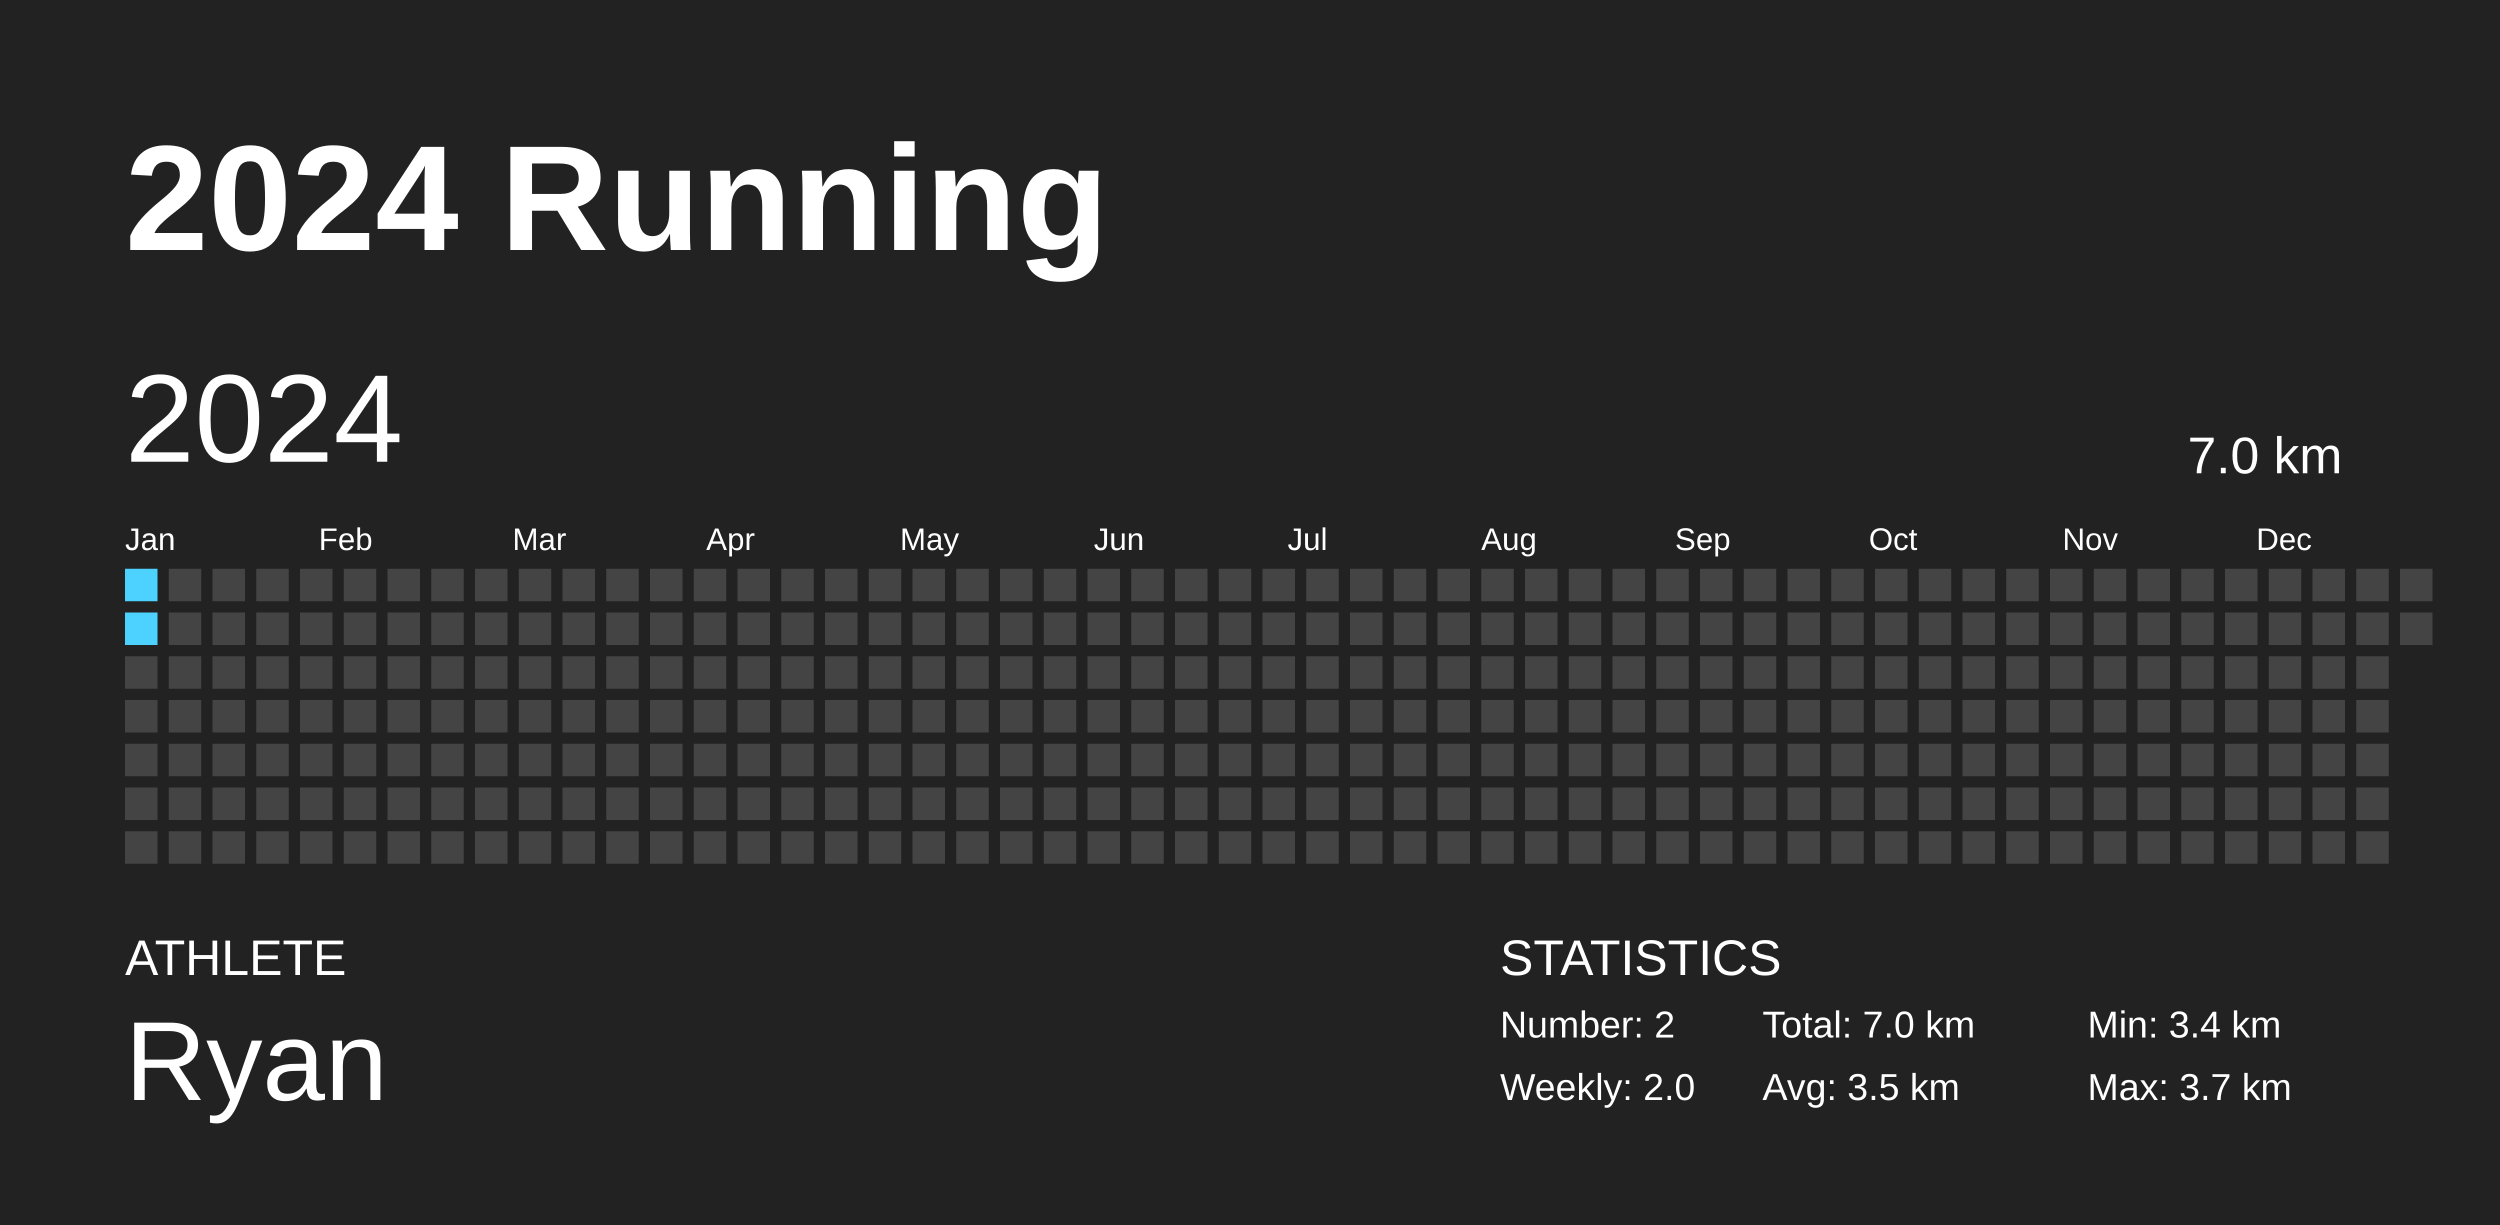
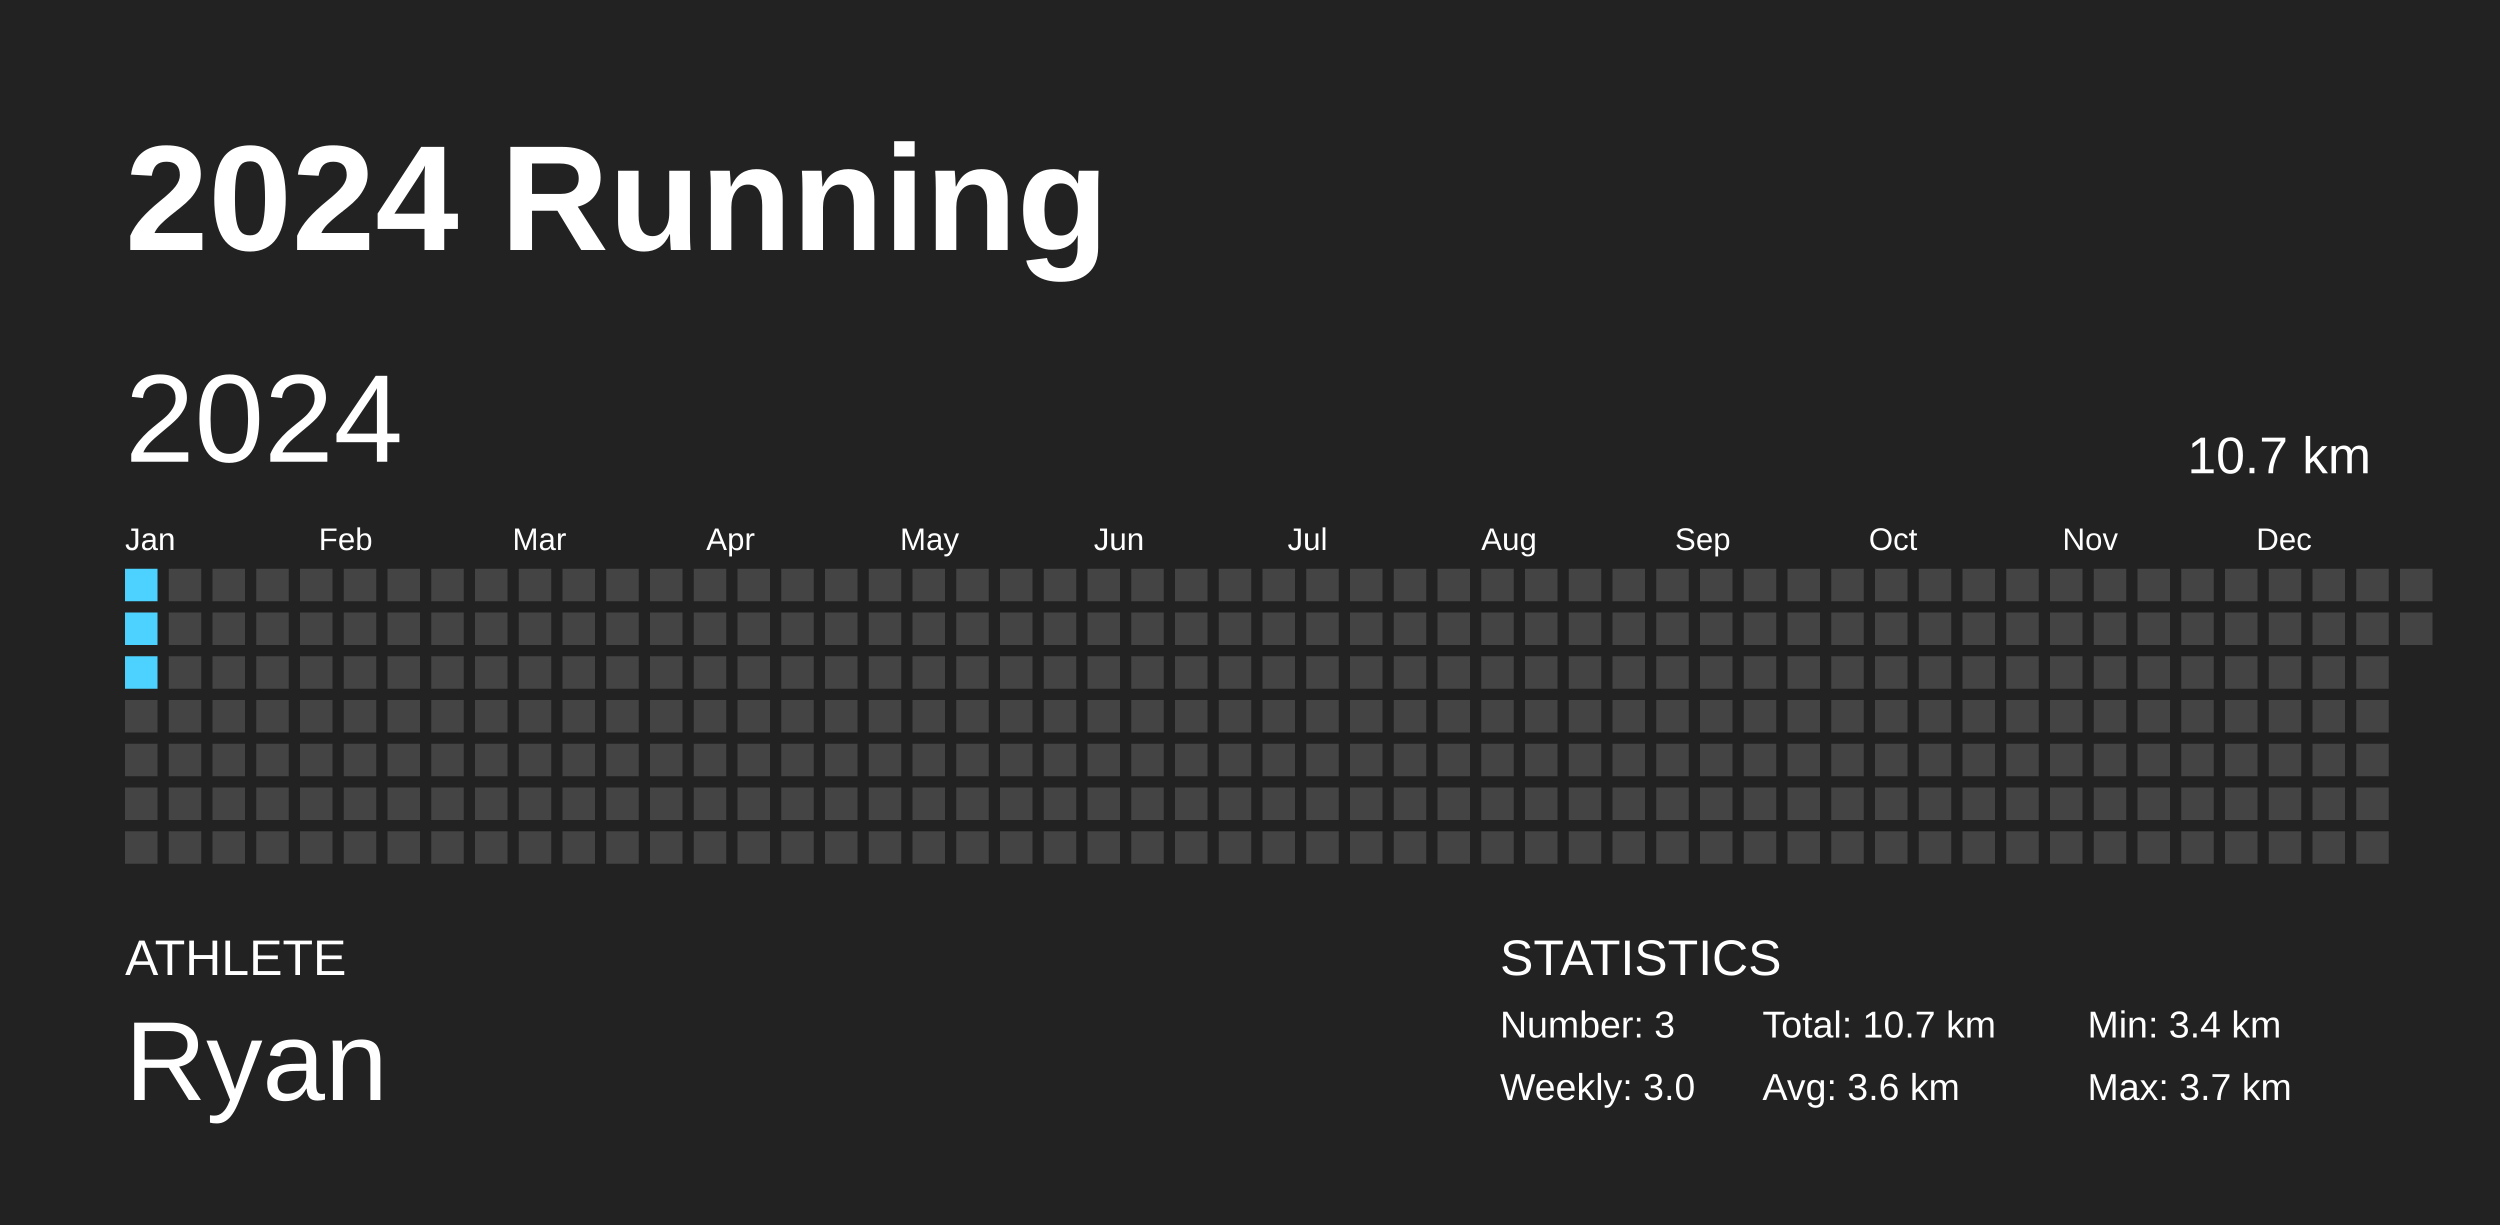
<svg xmlns="http://www.w3.org/2000/svg" baseProfile="full" height="98mm" version="1.1" viewBox="0,0,200,98" width="200mm">
  <defs />
  <rect fill="#222222" height="98" width="200" x="0" y="0" />
  <text fill="#FFFFFF" style="font-size:12px; font-family:Arial; font-weight:bold;" x="10" y="20">2024 Running</text>
  <text fill="#FFFFFF" style="font-size:4px; font-family:Arial" x="10" y="78">ATHLETE</text>
  <text fill="#FFFFFF" style="font-size:9px; font-family:Arial" x="10" y="88">Ryan</text>
  <text fill="#FFFFFF" style="font-size:4px; font-family:Arial" x="120" y="78">STATISTICS</text>
-   <text fill="#FFFFFF" style="font-size:3px; font-family:Arial" x="120" y="83">Number: 2</text>
-   <text fill="#FFFFFF" style="font-size:3px; font-family:Arial" x="120" y="88">Weekly: 2.0</text>
-   <text fill="#FFFFFF" style="font-size:3px; font-family:Arial" x="141" y="83">Total: 7.0 km</text>
-   <text fill="#FFFFFF" style="font-size:3px; font-family:Arial" x="141" y="88">Avg: 3.5 km</text>
+   <text fill="#FFFFFF" style="font-size:3px; font-family:Arial" x="120" y="83">Number: 3</text>
+   <text fill="#FFFFFF" style="font-size:3px; font-family:Arial" x="120" y="88">Weekly: 3.0</text>
+   <text fill="#FFFFFF" style="font-size:3px; font-family:Arial" x="141" y="83">Total: 10.7 km</text>
+   <text fill="#FFFFFF" style="font-size:3px; font-family:Arial" x="141" y="88">Avg: 3.6 km</text>
  <text fill="#FFFFFF" style="font-size:3px; font-family:Arial" x="167" y="83">Min: 3.4 km</text>
  <text fill="#FFFFFF" style="font-size:3px; font-family:Arial" x="167" y="88">Max: 3.7 km</text>
  <text dominant-baseline="hanging" fill="#FFFFFF" style="font-size:10.0px; font-family:Arial;" x="10" y="30">2024</text>
-   <text dominant-baseline="hanging" fill="#FFFFFF" style="font-size:4.125px; font-family:Arial;" x="175" y="35">7.0 km</text>
+   <text dominant-baseline="hanging" fill="#FFFFFF" style="font-size:4.125px; font-family:Arial;" x="175" y="35">10.7 km</text>
  <text fill="#FFFFFF" style="font-size:2.5px; font-family:Arial" x="10.0" y="44">Jan</text>
  <text fill="#FFFFFF" style="font-size:2.5px; font-family:Arial" x="25.5" y="44">Feb</text>
  <text fill="#FFFFFF" style="font-size:2.5px; font-family:Arial" x="41.0" y="44">Mar</text>
  <text fill="#FFFFFF" style="font-size:2.5px; font-family:Arial" x="56.5" y="44">Apr</text>
  <text fill="#FFFFFF" style="font-size:2.5px; font-family:Arial" x="72.0" y="44">May</text>
  <text fill="#FFFFFF" style="font-size:2.5px; font-family:Arial" x="87.5" y="44">Jun</text>
  <text fill="#FFFFFF" style="font-size:2.5px; font-family:Arial" x="103.0" y="44">Jul</text>
  <text fill="#FFFFFF" style="font-size:2.5px; font-family:Arial" x="118.5" y="44">Aug</text>
  <text fill="#FFFFFF" style="font-size:2.5px; font-family:Arial" x="134.0" y="44">Sep</text>
  <text fill="#FFFFFF" style="font-size:2.5px; font-family:Arial" x="149.5" y="44">Oct</text>
  <text fill="#FFFFFF" style="font-size:2.5px; font-family:Arial" x="165.0" y="44">Nov</text>
  <text fill="#FFFFFF" style="font-size:2.5px; font-family:Arial" x="180.5" y="44">Dec</text>
  <rect fill="#4dd2ff" height="2.6" width="2.6" x="10.0" y="45.5" />
  <rect fill="#4dd2ff" height="2.6" width="2.6" x="10.0" y="49.0" />
-   <rect fill="#444444" height="2.6" width="2.6" x="10.0" y="52.5" />
+   <rect fill="#4dd2ff" height="2.6" width="2.6" x="10.0" y="52.5" />
  <rect fill="#444444" height="2.6" width="2.6" x="10.0" y="56.0" />
  <rect fill="#444444" height="2.6" width="2.6" x="10.0" y="59.5" />
  <rect fill="#444444" height="2.6" width="2.6" x="10.0" y="63.0" />
  <rect fill="#444444" height="2.6" width="2.6" x="10.0" y="66.5" />
  <rect fill="#444444" height="2.6" width="2.6" x="13.5" y="45.5" />
  <rect fill="#444444" height="2.6" width="2.6" x="13.5" y="49.0" />
  <rect fill="#444444" height="2.6" width="2.6" x="13.5" y="52.5" />
  <rect fill="#444444" height="2.6" width="2.6" x="13.5" y="56.0" />
  <rect fill="#444444" height="2.6" width="2.6" x="13.5" y="59.5" />
  <rect fill="#444444" height="2.6" width="2.6" x="13.5" y="63.0" />
  <rect fill="#444444" height="2.6" width="2.6" x="13.5" y="66.5" />
  <rect fill="#444444" height="2.6" width="2.6" x="17.0" y="45.5" />
  <rect fill="#444444" height="2.6" width="2.6" x="17.0" y="49.0" />
  <rect fill="#444444" height="2.6" width="2.6" x="17.0" y="52.5" />
  <rect fill="#444444" height="2.6" width="2.6" x="17.0" y="56.0" />
  <rect fill="#444444" height="2.6" width="2.6" x="17.0" y="59.5" />
  <rect fill="#444444" height="2.6" width="2.6" x="17.0" y="63.0" />
  <rect fill="#444444" height="2.6" width="2.6" x="17.0" y="66.5" />
  <rect fill="#444444" height="2.6" width="2.6" x="20.5" y="45.5" />
  <rect fill="#444444" height="2.6" width="2.6" x="20.5" y="49.0" />
  <rect fill="#444444" height="2.6" width="2.6" x="20.5" y="52.5" />
  <rect fill="#444444" height="2.6" width="2.6" x="20.5" y="56.0" />
  <rect fill="#444444" height="2.6" width="2.6" x="20.5" y="59.5" />
  <rect fill="#444444" height="2.6" width="2.6" x="20.5" y="63.0" />
  <rect fill="#444444" height="2.6" width="2.6" x="20.5" y="66.5" />
  <rect fill="#444444" height="2.6" width="2.6" x="24.0" y="45.5" />
  <rect fill="#444444" height="2.6" width="2.6" x="24.0" y="49.0" />
  <rect fill="#444444" height="2.6" width="2.6" x="24.0" y="52.5" />
  <rect fill="#444444" height="2.6" width="2.6" x="24.0" y="56.0" />
  <rect fill="#444444" height="2.6" width="2.6" x="24.0" y="59.5" />
  <rect fill="#444444" height="2.6" width="2.6" x="24.0" y="63.0" />
  <rect fill="#444444" height="2.6" width="2.6" x="24.0" y="66.5" />
  <rect fill="#444444" height="2.6" width="2.6" x="27.5" y="45.5" />
  <rect fill="#444444" height="2.6" width="2.6" x="27.5" y="49.0" />
  <rect fill="#444444" height="2.6" width="2.6" x="27.5" y="52.5" />
  <rect fill="#444444" height="2.6" width="2.6" x="27.5" y="56.0" />
  <rect fill="#444444" height="2.6" width="2.6" x="27.5" y="59.5" />
  <rect fill="#444444" height="2.6" width="2.6" x="27.5" y="63.0" />
  <rect fill="#444444" height="2.6" width="2.6" x="27.5" y="66.5" />
  <rect fill="#444444" height="2.6" width="2.6" x="31.0" y="45.5" />
  <rect fill="#444444" height="2.6" width="2.6" x="31.0" y="49.0" />
  <rect fill="#444444" height="2.6" width="2.6" x="31.0" y="52.5" />
  <rect fill="#444444" height="2.6" width="2.6" x="31.0" y="56.0" />
  <rect fill="#444444" height="2.6" width="2.6" x="31.0" y="59.5" />
  <rect fill="#444444" height="2.6" width="2.6" x="31.0" y="63.0" />
  <rect fill="#444444" height="2.6" width="2.6" x="31.0" y="66.5" />
  <rect fill="#444444" height="2.6" width="2.6" x="34.5" y="45.5" />
  <rect fill="#444444" height="2.6" width="2.6" x="34.5" y="49.0" />
  <rect fill="#444444" height="2.6" width="2.6" x="34.5" y="52.5" />
  <rect fill="#444444" height="2.6" width="2.6" x="34.5" y="56.0" />
  <rect fill="#444444" height="2.6" width="2.6" x="34.5" y="59.5" />
  <rect fill="#444444" height="2.6" width="2.6" x="34.5" y="63.0" />
  <rect fill="#444444" height="2.6" width="2.6" x="34.5" y="66.5" />
  <rect fill="#444444" height="2.6" width="2.6" x="38.0" y="45.5" />
  <rect fill="#444444" height="2.6" width="2.6" x="38.0" y="49.0" />
  <rect fill="#444444" height="2.6" width="2.6" x="38.0" y="52.5" />
  <rect fill="#444444" height="2.6" width="2.6" x="38.0" y="56.0" />
  <rect fill="#444444" height="2.6" width="2.6" x="38.0" y="59.5" />
  <rect fill="#444444" height="2.6" width="2.6" x="38.0" y="63.0" />
  <rect fill="#444444" height="2.6" width="2.6" x="38.0" y="66.5" />
  <rect fill="#444444" height="2.6" width="2.6" x="41.5" y="45.5" />
  <rect fill="#444444" height="2.6" width="2.6" x="41.5" y="49.0" />
  <rect fill="#444444" height="2.6" width="2.6" x="41.5" y="52.5" />
  <rect fill="#444444" height="2.6" width="2.6" x="41.5" y="56.0" />
  <rect fill="#444444" height="2.6" width="2.6" x="41.5" y="59.5" />
  <rect fill="#444444" height="2.6" width="2.6" x="41.5" y="63.0" />
  <rect fill="#444444" height="2.6" width="2.6" x="41.5" y="66.5" />
  <rect fill="#444444" height="2.6" width="2.6" x="45.0" y="45.5" />
  <rect fill="#444444" height="2.6" width="2.6" x="45.0" y="49.0" />
  <rect fill="#444444" height="2.6" width="2.6" x="45.0" y="52.5" />
  <rect fill="#444444" height="2.6" width="2.6" x="45.0" y="56.0" />
  <rect fill="#444444" height="2.6" width="2.6" x="45.0" y="59.5" />
  <rect fill="#444444" height="2.6" width="2.6" x="45.0" y="63.0" />
  <rect fill="#444444" height="2.6" width="2.6" x="45.0" y="66.5" />
  <rect fill="#444444" height="2.6" width="2.6" x="48.5" y="45.5" />
  <rect fill="#444444" height="2.6" width="2.6" x="48.5" y="49.0" />
  <rect fill="#444444" height="2.6" width="2.6" x="48.5" y="52.5" />
  <rect fill="#444444" height="2.6" width="2.6" x="48.5" y="56.0" />
  <rect fill="#444444" height="2.6" width="2.6" x="48.5" y="59.5" />
  <rect fill="#444444" height="2.6" width="2.6" x="48.5" y="63.0" />
  <rect fill="#444444" height="2.6" width="2.6" x="48.5" y="66.5" />
  <rect fill="#444444" height="2.6" width="2.6" x="52.0" y="45.5" />
  <rect fill="#444444" height="2.6" width="2.6" x="52.0" y="49.0" />
  <rect fill="#444444" height="2.6" width="2.6" x="52.0" y="52.5" />
  <rect fill="#444444" height="2.6" width="2.6" x="52.0" y="56.0" />
  <rect fill="#444444" height="2.6" width="2.6" x="52.0" y="59.5" />
  <rect fill="#444444" height="2.6" width="2.6" x="52.0" y="63.0" />
  <rect fill="#444444" height="2.6" width="2.6" x="52.0" y="66.5" />
  <rect fill="#444444" height="2.6" width="2.6" x="55.5" y="45.5" />
  <rect fill="#444444" height="2.6" width="2.6" x="55.5" y="49.0" />
  <rect fill="#444444" height="2.6" width="2.6" x="55.5" y="52.5" />
  <rect fill="#444444" height="2.6" width="2.6" x="55.5" y="56.0" />
  <rect fill="#444444" height="2.6" width="2.6" x="55.5" y="59.5" />
  <rect fill="#444444" height="2.6" width="2.6" x="55.5" y="63.0" />
  <rect fill="#444444" height="2.6" width="2.6" x="55.5" y="66.5" />
  <rect fill="#444444" height="2.6" width="2.6" x="59.0" y="45.5" />
  <rect fill="#444444" height="2.6" width="2.6" x="59.0" y="49.0" />
  <rect fill="#444444" height="2.6" width="2.6" x="59.0" y="52.5" />
  <rect fill="#444444" height="2.6" width="2.6" x="59.0" y="56.0" />
  <rect fill="#444444" height="2.6" width="2.6" x="59.0" y="59.5" />
  <rect fill="#444444" height="2.6" width="2.6" x="59.0" y="63.0" />
  <rect fill="#444444" height="2.6" width="2.6" x="59.0" y="66.5" />
  <rect fill="#444444" height="2.6" width="2.6" x="62.5" y="45.5" />
  <rect fill="#444444" height="2.6" width="2.6" x="62.5" y="49.0" />
  <rect fill="#444444" height="2.6" width="2.6" x="62.5" y="52.5" />
  <rect fill="#444444" height="2.6" width="2.6" x="62.5" y="56.0" />
  <rect fill="#444444" height="2.6" width="2.6" x="62.5" y="59.5" />
  <rect fill="#444444" height="2.6" width="2.6" x="62.5" y="63.0" />
  <rect fill="#444444" height="2.6" width="2.6" x="62.5" y="66.5" />
  <rect fill="#444444" height="2.6" width="2.6" x="66.0" y="45.5" />
  <rect fill="#444444" height="2.6" width="2.6" x="66.0" y="49.0" />
  <rect fill="#444444" height="2.6" width="2.6" x="66.0" y="52.5" />
  <rect fill="#444444" height="2.6" width="2.6" x="66.0" y="56.0" />
  <rect fill="#444444" height="2.6" width="2.6" x="66.0" y="59.5" />
  <rect fill="#444444" height="2.6" width="2.6" x="66.0" y="63.0" />
  <rect fill="#444444" height="2.6" width="2.6" x="66.0" y="66.5" />
  <rect fill="#444444" height="2.6" width="2.6" x="69.5" y="45.5" />
  <rect fill="#444444" height="2.6" width="2.6" x="69.5" y="49.0" />
  <rect fill="#444444" height="2.6" width="2.6" x="69.5" y="52.5" />
  <rect fill="#444444" height="2.6" width="2.6" x="69.5" y="56.0" />
  <rect fill="#444444" height="2.6" width="2.6" x="69.5" y="59.5" />
  <rect fill="#444444" height="2.6" width="2.6" x="69.5" y="63.0" />
  <rect fill="#444444" height="2.6" width="2.6" x="69.5" y="66.5" />
  <rect fill="#444444" height="2.6" width="2.6" x="73.0" y="45.5" />
  <rect fill="#444444" height="2.6" width="2.6" x="73.0" y="49.0" />
  <rect fill="#444444" height="2.6" width="2.6" x="73.0" y="52.5" />
  <rect fill="#444444" height="2.6" width="2.6" x="73.0" y="56.0" />
  <rect fill="#444444" height="2.6" width="2.6" x="73.0" y="59.5" />
  <rect fill="#444444" height="2.6" width="2.6" x="73.0" y="63.0" />
  <rect fill="#444444" height="2.6" width="2.6" x="73.0" y="66.5" />
  <rect fill="#444444" height="2.6" width="2.6" x="76.5" y="45.5" />
  <rect fill="#444444" height="2.6" width="2.6" x="76.5" y="49.0" />
  <rect fill="#444444" height="2.6" width="2.6" x="76.5" y="52.5" />
  <rect fill="#444444" height="2.6" width="2.6" x="76.5" y="56.0" />
  <rect fill="#444444" height="2.6" width="2.6" x="76.5" y="59.5" />
  <rect fill="#444444" height="2.6" width="2.6" x="76.5" y="63.0" />
  <rect fill="#444444" height="2.6" width="2.6" x="76.5" y="66.5" />
  <rect fill="#444444" height="2.6" width="2.6" x="80.0" y="45.5" />
  <rect fill="#444444" height="2.6" width="2.6" x="80.0" y="49.0" />
  <rect fill="#444444" height="2.6" width="2.6" x="80.0" y="52.5" />
  <rect fill="#444444" height="2.6" width="2.6" x="80.0" y="56.0" />
  <rect fill="#444444" height="2.6" width="2.6" x="80.0" y="59.5" />
  <rect fill="#444444" height="2.6" width="2.6" x="80.0" y="63.0" />
  <rect fill="#444444" height="2.6" width="2.6" x="80.0" y="66.5" />
  <rect fill="#444444" height="2.6" width="2.6" x="83.5" y="45.5" />
  <rect fill="#444444" height="2.6" width="2.6" x="83.5" y="49.0" />
  <rect fill="#444444" height="2.6" width="2.6" x="83.5" y="52.5" />
  <rect fill="#444444" height="2.6" width="2.6" x="83.5" y="56.0" />
  <rect fill="#444444" height="2.6" width="2.6" x="83.5" y="59.5" />
  <rect fill="#444444" height="2.6" width="2.6" x="83.5" y="63.0" />
  <rect fill="#444444" height="2.6" width="2.6" x="83.5" y="66.5" />
  <rect fill="#444444" height="2.6" width="2.6" x="87.0" y="45.5" />
  <rect fill="#444444" height="2.6" width="2.6" x="87.0" y="49.0" />
  <rect fill="#444444" height="2.6" width="2.6" x="87.0" y="52.5" />
  <rect fill="#444444" height="2.6" width="2.6" x="87.0" y="56.0" />
  <rect fill="#444444" height="2.6" width="2.6" x="87.0" y="59.5" />
  <rect fill="#444444" height="2.6" width="2.6" x="87.0" y="63.0" />
  <rect fill="#444444" height="2.6" width="2.6" x="87.0" y="66.5" />
  <rect fill="#444444" height="2.6" width="2.6" x="90.5" y="45.5" />
  <rect fill="#444444" height="2.6" width="2.6" x="90.5" y="49.0" />
  <rect fill="#444444" height="2.6" width="2.6" x="90.5" y="52.5" />
  <rect fill="#444444" height="2.6" width="2.6" x="90.5" y="56.0" />
  <rect fill="#444444" height="2.6" width="2.6" x="90.5" y="59.5" />
  <rect fill="#444444" height="2.6" width="2.6" x="90.5" y="63.0" />
  <rect fill="#444444" height="2.6" width="2.6" x="90.5" y="66.5" />
  <rect fill="#444444" height="2.6" width="2.6" x="94.0" y="45.5" />
  <rect fill="#444444" height="2.6" width="2.6" x="94.0" y="49.0" />
  <rect fill="#444444" height="2.6" width="2.6" x="94.0" y="52.5" />
  <rect fill="#444444" height="2.6" width="2.6" x="94.0" y="56.0" />
  <rect fill="#444444" height="2.6" width="2.6" x="94.0" y="59.5" />
  <rect fill="#444444" height="2.6" width="2.6" x="94.0" y="63.0" />
  <rect fill="#444444" height="2.6" width="2.6" x="94.0" y="66.5" />
  <rect fill="#444444" height="2.6" width="2.6" x="97.5" y="45.5" />
  <rect fill="#444444" height="2.6" width="2.6" x="97.5" y="49.0" />
  <rect fill="#444444" height="2.6" width="2.6" x="97.5" y="52.5" />
  <rect fill="#444444" height="2.6" width="2.6" x="97.5" y="56.0" />
  <rect fill="#444444" height="2.6" width="2.6" x="97.5" y="59.5" />
  <rect fill="#444444" height="2.6" width="2.6" x="97.5" y="63.0" />
  <rect fill="#444444" height="2.6" width="2.6" x="97.5" y="66.5" />
  <rect fill="#444444" height="2.6" width="2.6" x="101.0" y="45.5" />
  <rect fill="#444444" height="2.6" width="2.6" x="101.0" y="49.0" />
  <rect fill="#444444" height="2.6" width="2.6" x="101.0" y="52.5" />
  <rect fill="#444444" height="2.6" width="2.6" x="101.0" y="56.0" />
  <rect fill="#444444" height="2.6" width="2.6" x="101.0" y="59.5" />
  <rect fill="#444444" height="2.6" width="2.6" x="101.0" y="63.0" />
  <rect fill="#444444" height="2.6" width="2.6" x="101.0" y="66.5" />
  <rect fill="#444444" height="2.6" width="2.6" x="104.5" y="45.5" />
  <rect fill="#444444" height="2.6" width="2.6" x="104.5" y="49.0" />
  <rect fill="#444444" height="2.6" width="2.6" x="104.5" y="52.5" />
  <rect fill="#444444" height="2.6" width="2.6" x="104.5" y="56.0" />
  <rect fill="#444444" height="2.6" width="2.6" x="104.5" y="59.5" />
  <rect fill="#444444" height="2.6" width="2.6" x="104.5" y="63.0" />
  <rect fill="#444444" height="2.6" width="2.6" x="104.5" y="66.5" />
  <rect fill="#444444" height="2.6" width="2.6" x="108.0" y="45.5" />
  <rect fill="#444444" height="2.6" width="2.6" x="108.0" y="49.0" />
  <rect fill="#444444" height="2.6" width="2.6" x="108.0" y="52.5" />
  <rect fill="#444444" height="2.6" width="2.6" x="108.0" y="56.0" />
  <rect fill="#444444" height="2.6" width="2.6" x="108.0" y="59.5" />
  <rect fill="#444444" height="2.6" width="2.6" x="108.0" y="63.0" />
  <rect fill="#444444" height="2.6" width="2.6" x="108.0" y="66.5" />
  <rect fill="#444444" height="2.6" width="2.6" x="111.5" y="45.5" />
  <rect fill="#444444" height="2.6" width="2.6" x="111.5" y="49.0" />
  <rect fill="#444444" height="2.6" width="2.6" x="111.5" y="52.5" />
  <rect fill="#444444" height="2.6" width="2.6" x="111.5" y="56.0" />
  <rect fill="#444444" height="2.6" width="2.6" x="111.5" y="59.5" />
  <rect fill="#444444" height="2.6" width="2.6" x="111.5" y="63.0" />
  <rect fill="#444444" height="2.6" width="2.6" x="111.5" y="66.5" />
  <rect fill="#444444" height="2.6" width="2.6" x="115.0" y="45.5" />
  <rect fill="#444444" height="2.6" width="2.6" x="115.0" y="49.0" />
  <rect fill="#444444" height="2.6" width="2.6" x="115.0" y="52.5" />
  <rect fill="#444444" height="2.6" width="2.6" x="115.0" y="56.0" />
  <rect fill="#444444" height="2.6" width="2.6" x="115.0" y="59.5" />
  <rect fill="#444444" height="2.6" width="2.6" x="115.0" y="63.0" />
  <rect fill="#444444" height="2.6" width="2.6" x="115.0" y="66.5" />
  <rect fill="#444444" height="2.6" width="2.6" x="118.5" y="45.5" />
  <rect fill="#444444" height="2.6" width="2.6" x="118.5" y="49.0" />
  <rect fill="#444444" height="2.6" width="2.6" x="118.5" y="52.5" />
  <rect fill="#444444" height="2.6" width="2.6" x="118.5" y="56.0" />
  <rect fill="#444444" height="2.6" width="2.6" x="118.5" y="59.5" />
  <rect fill="#444444" height="2.6" width="2.6" x="118.5" y="63.0" />
  <rect fill="#444444" height="2.6" width="2.6" x="118.5" y="66.5" />
  <rect fill="#444444" height="2.6" width="2.6" x="122.0" y="45.5" />
  <rect fill="#444444" height="2.6" width="2.6" x="122.0" y="49.0" />
  <rect fill="#444444" height="2.6" width="2.6" x="122.0" y="52.5" />
  <rect fill="#444444" height="2.6" width="2.6" x="122.0" y="56.0" />
  <rect fill="#444444" height="2.6" width="2.6" x="122.0" y="59.5" />
  <rect fill="#444444" height="2.6" width="2.6" x="122.0" y="63.0" />
  <rect fill="#444444" height="2.6" width="2.6" x="122.0" y="66.5" />
  <rect fill="#444444" height="2.6" width="2.6" x="125.5" y="45.5" />
  <rect fill="#444444" height="2.6" width="2.6" x="125.5" y="49.0" />
  <rect fill="#444444" height="2.6" width="2.6" x="125.5" y="52.5" />
  <rect fill="#444444" height="2.6" width="2.6" x="125.5" y="56.0" />
  <rect fill="#444444" height="2.6" width="2.6" x="125.5" y="59.5" />
  <rect fill="#444444" height="2.6" width="2.6" x="125.5" y="63.0" />
  <rect fill="#444444" height="2.6" width="2.6" x="125.5" y="66.5" />
  <rect fill="#444444" height="2.6" width="2.6" x="129.0" y="45.5" />
  <rect fill="#444444" height="2.6" width="2.6" x="129.0" y="49.0" />
  <rect fill="#444444" height="2.6" width="2.6" x="129.0" y="52.5" />
  <rect fill="#444444" height="2.6" width="2.6" x="129.0" y="56.0" />
  <rect fill="#444444" height="2.6" width="2.6" x="129.0" y="59.5" />
  <rect fill="#444444" height="2.6" width="2.6" x="129.0" y="63.0" />
  <rect fill="#444444" height="2.6" width="2.6" x="129.0" y="66.5" />
  <rect fill="#444444" height="2.6" width="2.6" x="132.5" y="45.5" />
  <rect fill="#444444" height="2.6" width="2.6" x="132.5" y="49.0" />
  <rect fill="#444444" height="2.6" width="2.6" x="132.5" y="52.5" />
  <rect fill="#444444" height="2.6" width="2.6" x="132.5" y="56.0" />
  <rect fill="#444444" height="2.6" width="2.6" x="132.5" y="59.5" />
  <rect fill="#444444" height="2.6" width="2.6" x="132.5" y="63.0" />
  <rect fill="#444444" height="2.6" width="2.6" x="132.5" y="66.5" />
  <rect fill="#444444" height="2.6" width="2.6" x="136.0" y="45.5" />
  <rect fill="#444444" height="2.6" width="2.6" x="136.0" y="49.0" />
  <rect fill="#444444" height="2.6" width="2.6" x="136.0" y="52.5" />
  <rect fill="#444444" height="2.6" width="2.6" x="136.0" y="56.0" />
  <rect fill="#444444" height="2.6" width="2.6" x="136.0" y="59.5" />
  <rect fill="#444444" height="2.6" width="2.6" x="136.0" y="63.0" />
  <rect fill="#444444" height="2.6" width="2.6" x="136.0" y="66.5" />
  <rect fill="#444444" height="2.6" width="2.6" x="139.5" y="45.5" />
  <rect fill="#444444" height="2.6" width="2.6" x="139.5" y="49.0" />
  <rect fill="#444444" height="2.6" width="2.6" x="139.5" y="52.5" />
  <rect fill="#444444" height="2.6" width="2.6" x="139.5" y="56.0" />
  <rect fill="#444444" height="2.6" width="2.6" x="139.5" y="59.5" />
  <rect fill="#444444" height="2.6" width="2.6" x="139.5" y="63.0" />
  <rect fill="#444444" height="2.6" width="2.6" x="139.5" y="66.5" />
  <rect fill="#444444" height="2.6" width="2.6" x="143.0" y="45.5" />
  <rect fill="#444444" height="2.6" width="2.6" x="143.0" y="49.0" />
  <rect fill="#444444" height="2.6" width="2.6" x="143.0" y="52.5" />
  <rect fill="#444444" height="2.6" width="2.6" x="143.0" y="56.0" />
  <rect fill="#444444" height="2.6" width="2.6" x="143.0" y="59.5" />
  <rect fill="#444444" height="2.6" width="2.6" x="143.0" y="63.0" />
  <rect fill="#444444" height="2.6" width="2.6" x="143.0" y="66.5" />
  <rect fill="#444444" height="2.6" width="2.6" x="146.5" y="45.5" />
  <rect fill="#444444" height="2.6" width="2.6" x="146.5" y="49.0" />
  <rect fill="#444444" height="2.6" width="2.6" x="146.5" y="52.5" />
  <rect fill="#444444" height="2.6" width="2.6" x="146.5" y="56.0" />
  <rect fill="#444444" height="2.6" width="2.6" x="146.5" y="59.5" />
  <rect fill="#444444" height="2.6" width="2.6" x="146.5" y="63.0" />
  <rect fill="#444444" height="2.6" width="2.6" x="146.5" y="66.5" />
  <rect fill="#444444" height="2.6" width="2.6" x="150.0" y="45.5" />
  <rect fill="#444444" height="2.6" width="2.6" x="150.0" y="49.0" />
  <rect fill="#444444" height="2.6" width="2.6" x="150.0" y="52.5" />
  <rect fill="#444444" height="2.6" width="2.6" x="150.0" y="56.0" />
  <rect fill="#444444" height="2.6" width="2.6" x="150.0" y="59.5" />
  <rect fill="#444444" height="2.6" width="2.6" x="150.0" y="63.0" />
  <rect fill="#444444" height="2.6" width="2.6" x="150.0" y="66.5" />
  <rect fill="#444444" height="2.6" width="2.6" x="153.5" y="45.5" />
  <rect fill="#444444" height="2.6" width="2.6" x="153.5" y="49.0" />
  <rect fill="#444444" height="2.6" width="2.6" x="153.5" y="52.5" />
  <rect fill="#444444" height="2.6" width="2.6" x="153.5" y="56.0" />
  <rect fill="#444444" height="2.6" width="2.6" x="153.5" y="59.5" />
  <rect fill="#444444" height="2.6" width="2.6" x="153.5" y="63.0" />
  <rect fill="#444444" height="2.6" width="2.6" x="153.5" y="66.5" />
  <rect fill="#444444" height="2.6" width="2.6" x="157.0" y="45.5" />
  <rect fill="#444444" height="2.6" width="2.6" x="157.0" y="49.0" />
  <rect fill="#444444" height="2.6" width="2.6" x="157.0" y="52.5" />
  <rect fill="#444444" height="2.6" width="2.6" x="157.0" y="56.0" />
  <rect fill="#444444" height="2.6" width="2.6" x="157.0" y="59.5" />
  <rect fill="#444444" height="2.6" width="2.6" x="157.0" y="63.0" />
  <rect fill="#444444" height="2.6" width="2.6" x="157.0" y="66.5" />
  <rect fill="#444444" height="2.6" width="2.6" x="160.5" y="45.5" />
  <rect fill="#444444" height="2.6" width="2.6" x="160.5" y="49.0" />
  <rect fill="#444444" height="2.6" width="2.6" x="160.5" y="52.5" />
  <rect fill="#444444" height="2.6" width="2.6" x="160.5" y="56.0" />
  <rect fill="#444444" height="2.6" width="2.6" x="160.5" y="59.5" />
  <rect fill="#444444" height="2.6" width="2.6" x="160.5" y="63.0" />
  <rect fill="#444444" height="2.6" width="2.6" x="160.5" y="66.5" />
  <rect fill="#444444" height="2.6" width="2.6" x="164.0" y="45.5" />
  <rect fill="#444444" height="2.6" width="2.6" x="164.0" y="49.0" />
  <rect fill="#444444" height="2.6" width="2.6" x="164.0" y="52.5" />
  <rect fill="#444444" height="2.6" width="2.6" x="164.0" y="56.0" />
  <rect fill="#444444" height="2.6" width="2.6" x="164.0" y="59.5" />
  <rect fill="#444444" height="2.6" width="2.6" x="164.0" y="63.0" />
  <rect fill="#444444" height="2.6" width="2.6" x="164.0" y="66.5" />
  <rect fill="#444444" height="2.6" width="2.6" x="167.5" y="45.5" />
  <rect fill="#444444" height="2.6" width="2.6" x="167.5" y="49.0" />
  <rect fill="#444444" height="2.6" width="2.6" x="167.5" y="52.5" />
  <rect fill="#444444" height="2.6" width="2.6" x="167.5" y="56.0" />
  <rect fill="#444444" height="2.6" width="2.6" x="167.5" y="59.5" />
  <rect fill="#444444" height="2.6" width="2.6" x="167.5" y="63.0" />
  <rect fill="#444444" height="2.6" width="2.6" x="167.5" y="66.5" />
  <rect fill="#444444" height="2.6" width="2.6" x="171.0" y="45.5" />
  <rect fill="#444444" height="2.6" width="2.6" x="171.0" y="49.0" />
  <rect fill="#444444" height="2.6" width="2.6" x="171.0" y="52.5" />
  <rect fill="#444444" height="2.6" width="2.6" x="171.0" y="56.0" />
  <rect fill="#444444" height="2.6" width="2.6" x="171.0" y="59.5" />
  <rect fill="#444444" height="2.6" width="2.6" x="171.0" y="63.0" />
  <rect fill="#444444" height="2.6" width="2.6" x="171.0" y="66.5" />
  <rect fill="#444444" height="2.6" width="2.6" x="174.5" y="45.5" />
  <rect fill="#444444" height="2.6" width="2.6" x="174.5" y="49.0" />
  <rect fill="#444444" height="2.6" width="2.6" x="174.5" y="52.5" />
  <rect fill="#444444" height="2.6" width="2.6" x="174.5" y="56.0" />
  <rect fill="#444444" height="2.6" width="2.6" x="174.5" y="59.5" />
  <rect fill="#444444" height="2.6" width="2.6" x="174.5" y="63.0" />
  <rect fill="#444444" height="2.6" width="2.6" x="174.5" y="66.5" />
  <rect fill="#444444" height="2.6" width="2.6" x="178.0" y="45.5" />
  <rect fill="#444444" height="2.6" width="2.6" x="178.0" y="49.0" />
  <rect fill="#444444" height="2.6" width="2.6" x="178.0" y="52.5" />
  <rect fill="#444444" height="2.6" width="2.6" x="178.0" y="56.0" />
  <rect fill="#444444" height="2.6" width="2.6" x="178.0" y="59.5" />
  <rect fill="#444444" height="2.6" width="2.6" x="178.0" y="63.0" />
  <rect fill="#444444" height="2.6" width="2.6" x="178.0" y="66.5" />
  <rect fill="#444444" height="2.6" width="2.6" x="181.5" y="45.5" />
  <rect fill="#444444" height="2.6" width="2.6" x="181.5" y="49.0" />
  <rect fill="#444444" height="2.6" width="2.6" x="181.5" y="52.5" />
  <rect fill="#444444" height="2.6" width="2.6" x="181.5" y="56.0" />
  <rect fill="#444444" height="2.6" width="2.6" x="181.5" y="59.5" />
  <rect fill="#444444" height="2.6" width="2.6" x="181.5" y="63.0" />
  <rect fill="#444444" height="2.6" width="2.6" x="181.5" y="66.5" />
  <rect fill="#444444" height="2.6" width="2.6" x="185.0" y="45.5" />
  <rect fill="#444444" height="2.6" width="2.6" x="185.0" y="49.0" />
  <rect fill="#444444" height="2.6" width="2.6" x="185.0" y="52.5" />
  <rect fill="#444444" height="2.6" width="2.6" x="185.0" y="56.0" />
  <rect fill="#444444" height="2.6" width="2.6" x="185.0" y="59.5" />
  <rect fill="#444444" height="2.6" width="2.6" x="185.0" y="63.0" />
  <rect fill="#444444" height="2.6" width="2.6" x="185.0" y="66.5" />
  <rect fill="#444444" height="2.6" width="2.6" x="188.5" y="45.5" />
  <rect fill="#444444" height="2.6" width="2.6" x="188.5" y="49.0" />
  <rect fill="#444444" height="2.6" width="2.6" x="188.5" y="52.5" />
  <rect fill="#444444" height="2.6" width="2.6" x="188.5" y="56.0" />
  <rect fill="#444444" height="2.6" width="2.6" x="188.5" y="59.5" />
  <rect fill="#444444" height="2.6" width="2.6" x="188.5" y="63.0" />
  <rect fill="#444444" height="2.6" width="2.6" x="188.5" y="66.5" />
  <rect fill="#444444" height="2.6" width="2.6" x="192.0" y="45.5" />
  <rect fill="#444444" height="2.6" width="2.6" x="192.0" y="49.0" />
</svg>
